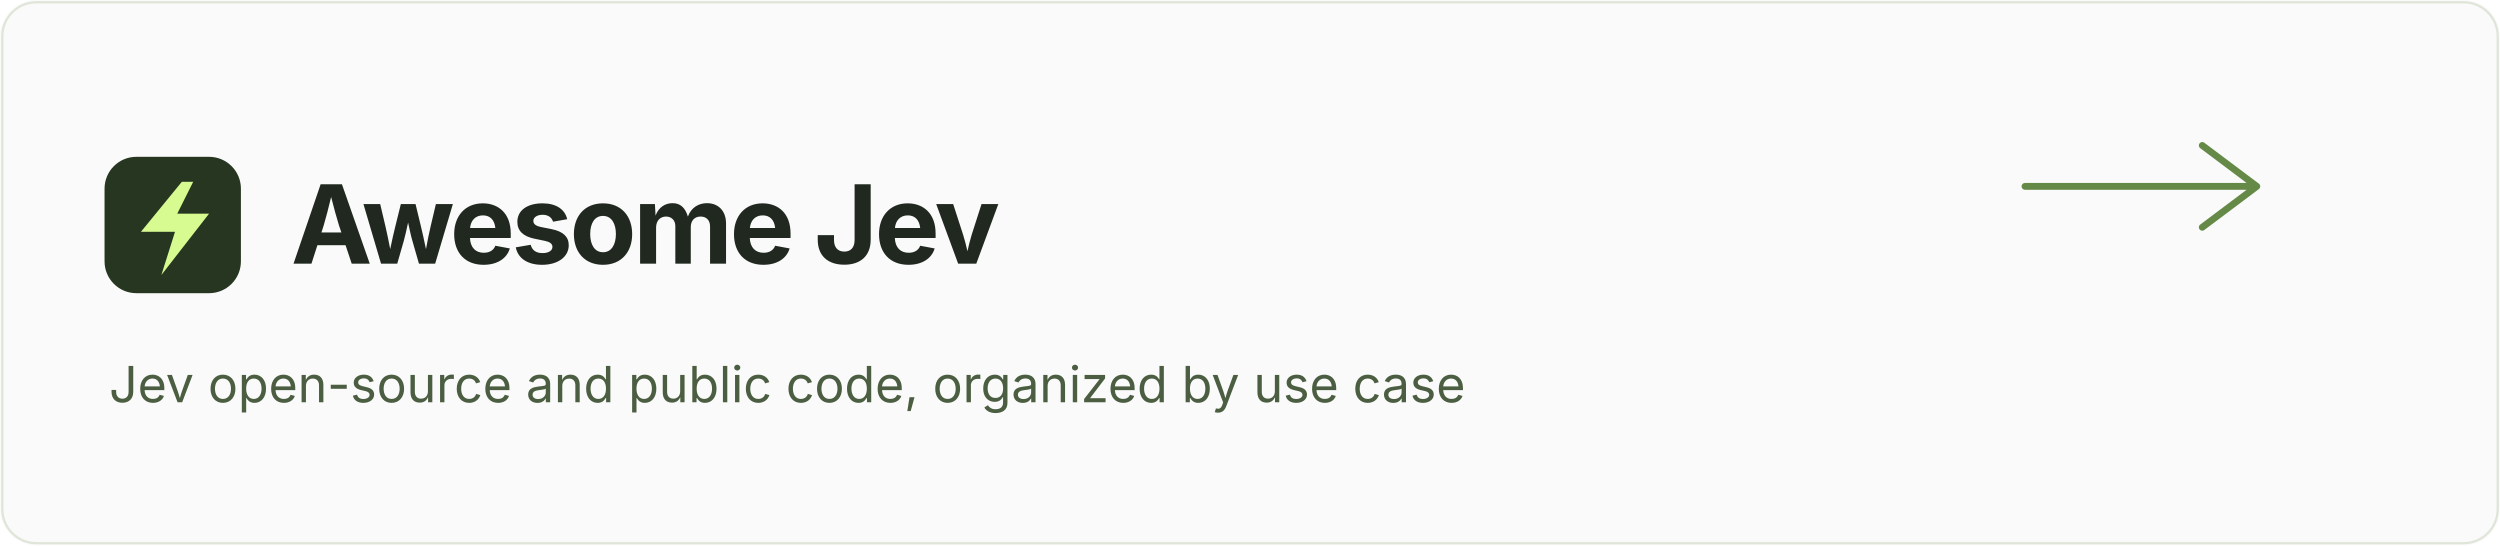
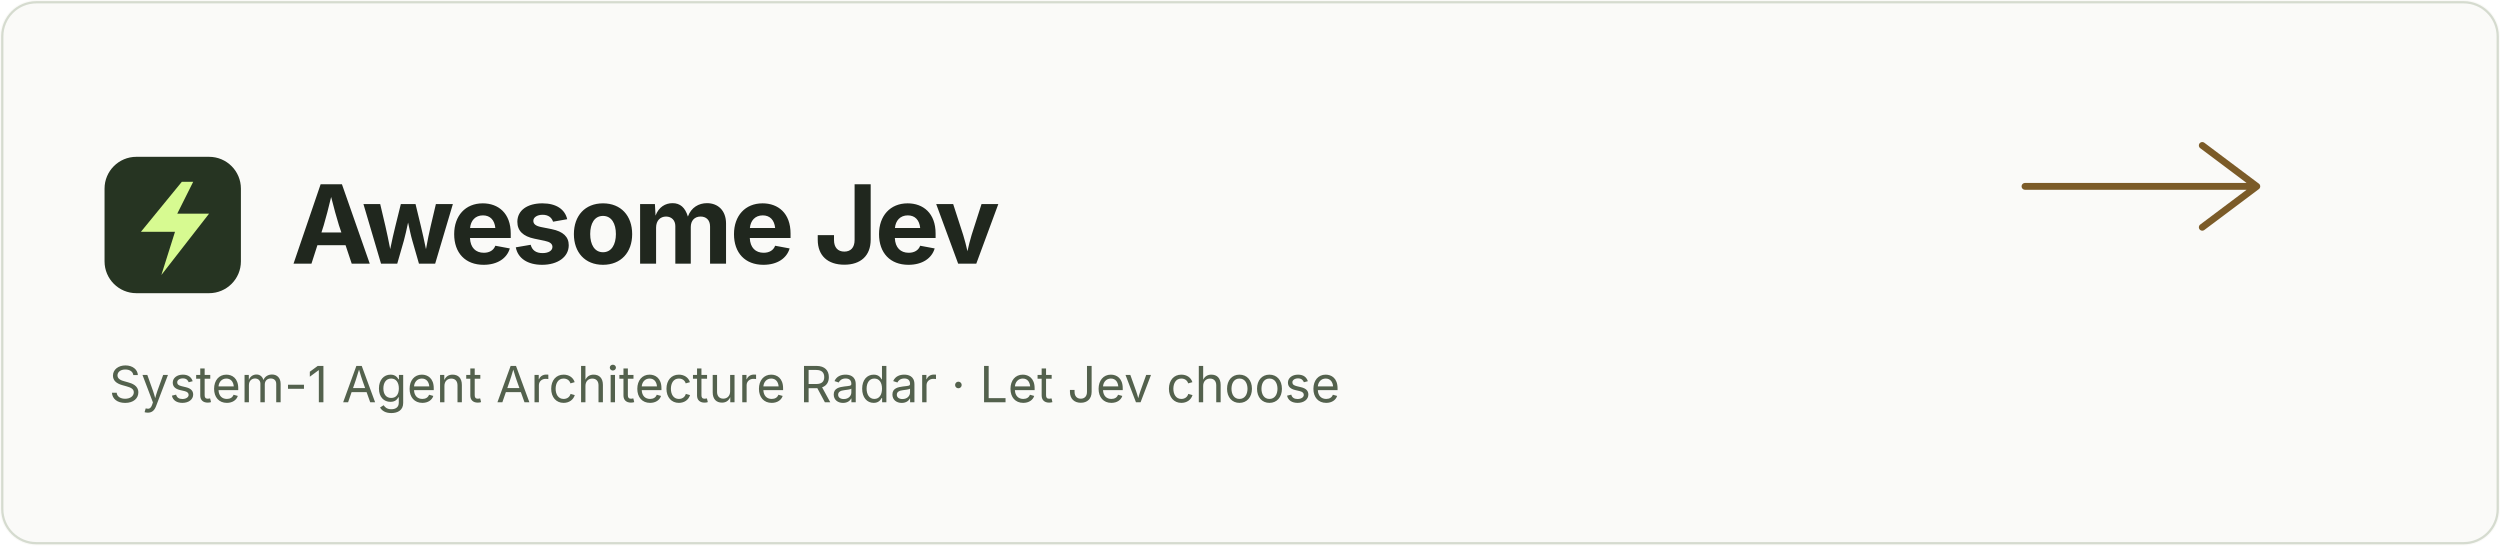
<svg xmlns="http://www.w3.org/2000/svg" width="1100" height="240" viewBox="0 0 1100 240" role="img" aria-label="Awesome Jev">
-   <rect width="1100" height="240" rx="16" fill="#fafafa" />
-   <rect x="1" y="1" width="1098" height="238" rx="15" fill="none" stroke="#dfe5d8" />
-   <rect x="46" y="69" width="60" height="60" rx="14" fill="#263620" />
+   <rect width="1100" height="240" rx="16" fill="#fafaf8" />
+   <rect x="1" y="1" width="1098" height="238" rx="15" fill="none" stroke="#d5dbcf" />
+   <rect x="46" y="69" width="60" height="60" rx="14" fill="#263422" />
  <path d="M80 80 62 102h15l-6 19 21-27H78l7-14" fill="#d7fa91" />
-   <text x="128" y="116" font-family="Inter,Arial,sans-serif" font-size="48" font-weight="700" letter-spacing="-1.4" fill="#202820">Awesome Jev</text>
-   <text x="48" y="177" font-family="Inter,Arial,'PingFang SC','Yu Gothic','Malgun Gothic',sans-serif" font-size="22" fill="#4c5e42">Jev open-source and public code, organized by use case</text>
-   <path d="M891 82h102m-24-18 24 18-24 18" fill="none" stroke="#658947" stroke-width="3" stroke-linecap="round" stroke-linejoin="round" />
+   <text x="128" y="116" font-family="Inter,Arial,sans-serif" font-size="48" font-weight="700" letter-spacing="-1.4" fill="#20271e">Awesome Jev</text>
+   <text x="48" y="177" font-family="Inter,Arial,'PingFang SC','Yu Gothic','Malgun Gothic',sans-serif" font-size="22" fill="#53614d">System-1 Agent Architecture Radar · Let Jev choose</text>
+   <path d="M891 82h102m-24-18 24 18-24 18" fill="none" stroke="#7b5b28" stroke-width="3" stroke-linecap="round" stroke-linejoin="round" />
</svg>
